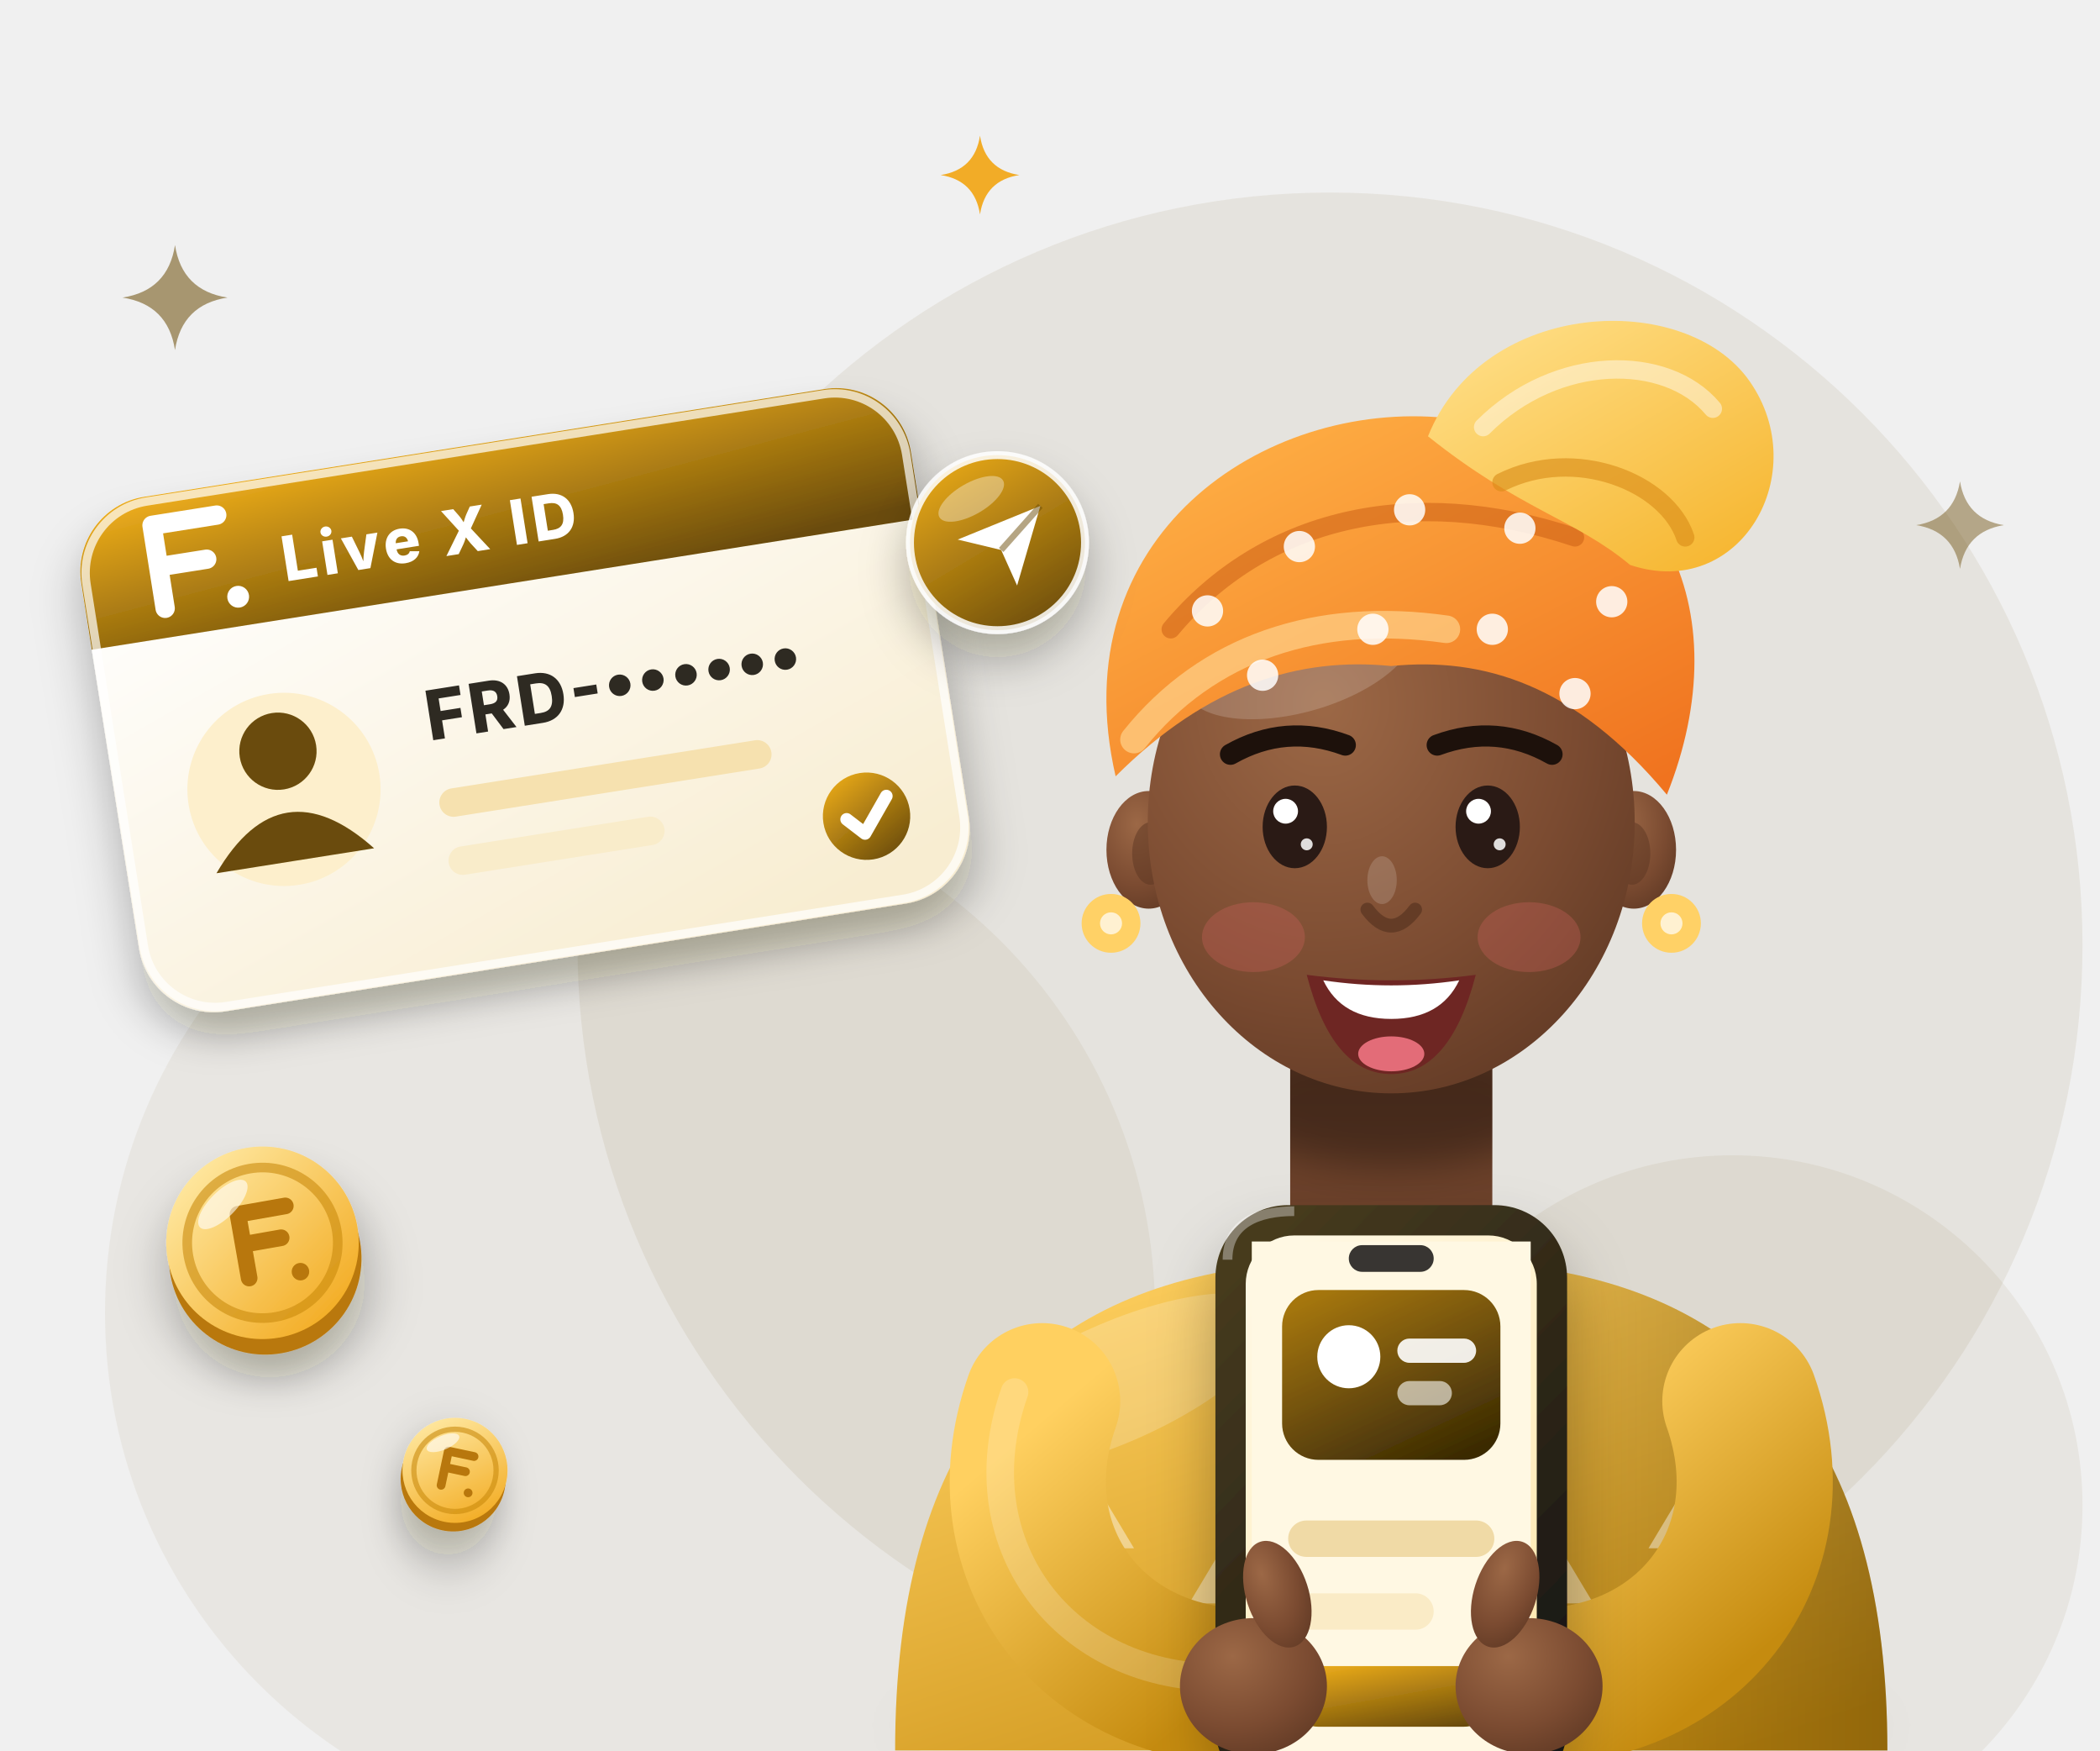
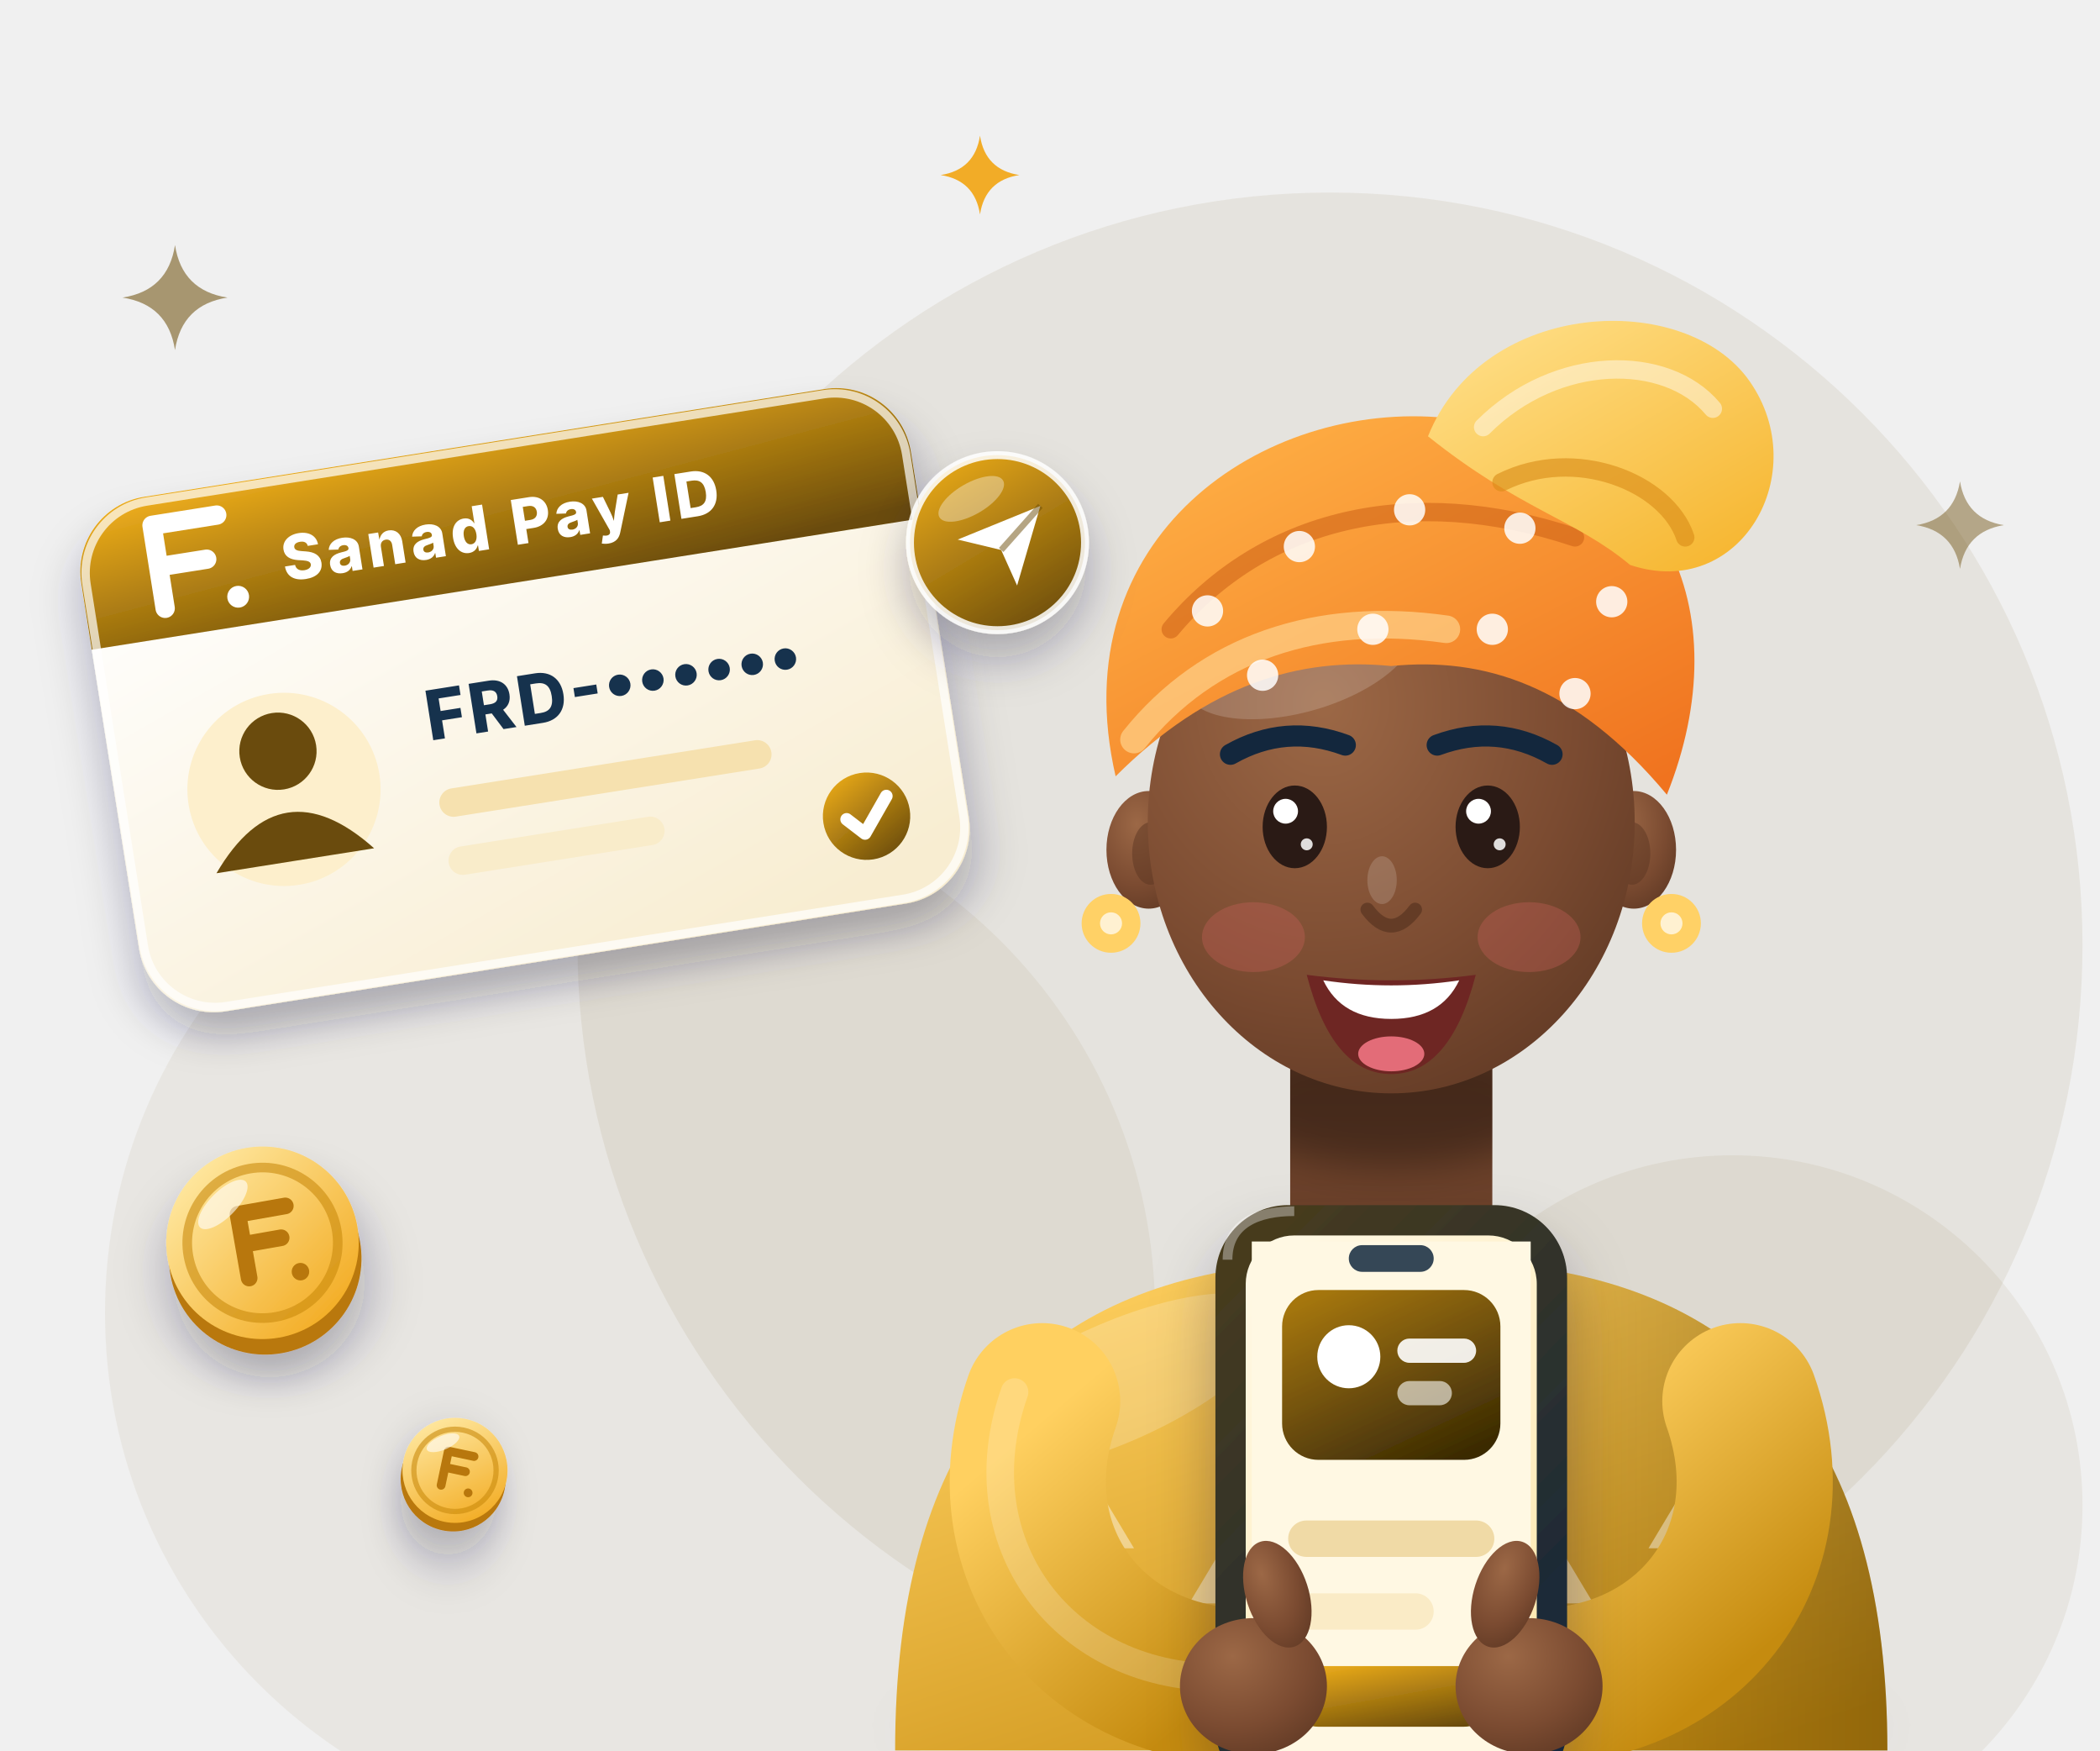
<svg xmlns="http://www.w3.org/2000/svg" viewBox="0 0 240 200">
  <defs>
    <filter id="blur2" x="-30%" y="-30%" width="160%" height="160%">
      <feGaussianBlur stdDeviation="2" />
    </filter>
    <filter id="blur3" x="-30%" y="-60%" width="160%" height="220%">
      <feGaussianBlur stdDeviation="3" />
    </filter>
    <filter id="blur6" x="-50%" y="-50%" width="200%" height="200%">
      <feGaussianBlur stdDeviation="6" />
    </filter>
    <filter id="drop" x="-30%" y="-30%" width="170%" height="180%">
-       <feDropShadow dx="0" dy="3" stdDeviation="2.6" flood-color="#171613" flood-opacity=".3" />
+       <feDropShadow dx="0" dy="3" stdDeviation="2.6" flood-color="#14273e" flood-opacity=".3" />
    </filter>
    <linearGradient id="g-coin" x1="0.15" y1="0.05" x2="0.85" y2="1">
      <stop offset="0" stop-color="#FFE9A3" />
      <stop offset="1" stop-color="#F2A91D" />
    </linearGradient>
    <linearGradient id="g-coin2" x1="0.1" y1="0" x2="0.9" y2="1">
      <stop offset="0" stop-color="#FFD566" />
      <stop offset="1" stop-color="#D98A0B" />
    </linearGradient>
    <linearGradient id="g-teal" x1="0.2" y1="0" x2="0.8" y2="1">
      <stop offset="0" stop-color="#e8a91b" />
      <stop offset="1" stop-color="#6b4c08" />
    </linearGradient>
    <linearGradient id="g-deep" x1="0.2" y1="0" x2="0.8" y2="1">
      <stop offset="0" stop-color="#86600a" />
      <stop offset="1" stop-color="#312e28" />
    </linearGradient>
    <linearGradient id="g-white" x1="0.2" y1="0" x2="0.8" y2="1">
      <stop offset="0" stop-color="#FFFFFF" />
      <stop offset="1" stop-color="#f8edd1" />
    </linearGradient>
    <linearGradient id="g-phone" x1="0.2" y1="0" x2="0.8" y2="1">
      <stop offset="0" stop-color="#473b1e" />
-       <stop offset="1" stop-color="#161412" />
+       <stop offset="1" stop-color="#13273d" />
    </linearGradient>
    <linearGradient id="g-screen" x1="0.2" y1="0" x2="0.8" y2="1">
      <stop offset="0" stop-color="#fff8e3" />
      <stop offset="1" stop-color="#ffe8ad" />
    </linearGradient>
    <linearGradient id="g-screen-d" x1="0.2" y1="0" x2="0.8" y2="1">
      <stop offset="0" stop-color="#a5760d" />
      <stop offset="1" stop-color="#3a2a05" />
    </linearGradient>
    <linearGradient id="g-shield" x1="0.2" y1="0" x2="0.8" y2="1">
      <stop offset="0" stop-color="#fcbc2c" />
      <stop offset="1" stop-color="#6b4c08" />
    </linearGradient>
    <linearGradient id="g-card" x1="0.1" y1="0" x2="0.9" y2="1">
      <stop offset="0" stop-color="#bc850e" />
-       <stop offset="1" stop-color="#2c2924" />
+       <stop offset="1" stop-color="#19324e" />
    </linearGradient>
    <linearGradient id="g-gold" x1="0.2" y1="0" x2="0.8" y2="1">
      <stop offset="0" stop-color="#FFE9A3" />
      <stop offset="1" stop-color="#E8A317" />
    </linearGradient>
    <linearGradient id="g-ice" x1="0" y1="0" x2="1" y2="1">
      <stop offset="0" stop-color="#C9EEFF" />
      <stop offset="1" stop-color="#4FB0EA" />
    </linearGradient>
    <radialGradient id="aw-sk" cx="0.36" cy="0.28" r="0.9">
      <stop offset="0" stop-color="#9C6846" />
      <stop offset="0.58" stop-color="#7B4B31" />
      <stop offset="1" stop-color="#5B3622" />
    </radialGradient>
    <linearGradient id="aw-nk" x1="0" y1="0" x2="0" y2="1">
      <stop offset="0" stop-color="#5B3622" />
      <stop offset="1" stop-color="#7B4B31" />
    </linearGradient>
    <linearGradient id="aw-tp" x1="0.15" y1="0" x2="0.85" y2="1">
      <stop offset="0" stop-color="#ffd060" />
      <stop offset="1" stop-color="#c58b0f" />
    </linearGradient>
    <linearGradient id="aw-sh" x1="0" y1="0" x2="1" y2="0">
      <stop offset="0" stop-color="#000" stop-opacity="0" />
      <stop offset=".55" stop-color="#000" stop-opacity="0" />
      <stop offset="1" stop-color="#000" stop-opacity="0.26" />
    </linearGradient>
    <clipPath id="aw-nc">
      <path d="M49 70 L49 96 C49 103 54 107 60 107 C66 107 71 103 71 96 L71 70 Z" />
    </clipPath>
    <clipPath id="aw-tc">
      <path d="M6 150 C6 117 20 101 44 97.5 L76 97.5 C100 101 114 117 114 150 Z" />
    </clipPath>
    <linearGradient id="aw-wr" x1="0.1" y1="0" x2="0.9" y2="1">
      <stop offset="0" stop-color="#FFB347" />
      <stop offset="1" stop-color="#F0731F" />
    </linearGradient>
    <linearGradient id="aw-wy" x1="0.1" y1="0" x2="0.9" y2="1">
      <stop offset="0" stop-color="#FFE08A" />
      <stop offset="1" stop-color="#F6B52E" />
    </linearGradient>
  </defs>
  <circle cx="152" cy="108" r="86" fill="#6b4c08" opacity="0.08" />
  <circle cx="72" cy="150" r="60" fill="#6b4c08" opacity="0.06" />
  <circle cx="198" cy="172" r="40" fill="#6b4c08" opacity="0.07" />
  <path transform="translate(20 34)" d="M0 -6 Q0.8 -0.8 6 0 Q0.8 0.8 0 6 Q-0.8 0.8 -6 0 Q-0.8 -0.8 0 -6Z" fill="#6b4c08" opacity="0.55" />
  <path transform="translate(112 20)" d="M0 -4.5 Q0.6 -0.6 4.5 0 Q0.6 0.6 0 4.5 Q-0.6 0.6 -4.5 0 Q-0.6 -0.6 0 -4.5Z" fill="#F2A91D" opacity="0.95" />
  <path transform="translate(224 60)" d="M0 -5 Q0.7 -0.7 5 0 Q0.7 0.7 0 5 Q-0.7 0.7 -5 0 Q-0.7 -0.7 0 -5Z" fill="#6b4c08" opacity="0.45" />
  <g transform="translate(96 42.5) scale(1.05)">
-     <ellipse cx="60" cy="149" rx="52" ry="5" fill="#11100e" opacity=".18" filter="url(#blur3)" />
+     <ellipse cx="60" cy="149" rx="52" ry="5" fill="#12253a" opacity=".18" filter="url(#blur3)" />
    <path d="M6 150 C6 117 20 101 44 97.5 L76 97.5 C100 101 114 117 114 150 Z" fill="url(#aw-tp)" />
    <path d="M6 150 C6 117 20 101 44 97.5 L76 97.5 C100 101 114 117 114 150 Z" fill="url(#aw-sh)" />
    <ellipse cx="30" cy="110" rx="19" ry="6.5" fill="#fff" opacity=".2" transform="rotate(-24 30 110)" />
    <path d="M20 128 l6 -10 l6 10 z M38 134 l6 -10 l6 10 z M70 134 l6 -10 l6 10 z M88 128 l6 -10 l6 10 z M54 144 l6 -9 l6 9z" fill="#fff" opacity=".42" />
    <path d="M42 98 C48 110 72 110 78 98 L72 96.5 C68 103 52 103 48 96.5Z" fill="#86600a" opacity=".85" />
    <path d="M49 70 L49 96 C49 103 54 107 60 107 C66 107 71 103 71 96 L71 70 Z" fill="url(#aw-nk)" />
    <g clip-path="url(#aw-nc)">
      <ellipse cx="60" cy="79.5" rx="17" ry="7" fill="#000" opacity=".3" filter="url(#blur2)" />
    </g>
    <ellipse cx="33.6" cy="52" rx="4.6" ry="6.4" fill="url(#aw-sk)" />
    <ellipse cx="86.4" cy="52" rx="4.6" ry="6.4" fill="url(#aw-sk)" />
    <ellipse cx="33.8" cy="52.4" rx="2" ry="3.4" fill="#5B3622" opacity=".5" />
    <ellipse cx="86.2" cy="52.4" rx="2" ry="3.4" fill="#5B3622" opacity=".5" />
    <ellipse cx="60" cy="49" rx="26.5" ry="29.5" fill="url(#aw-sk)" />
    <ellipse cx="50" cy="31" rx="13" ry="6" fill="#fff" opacity=".17" transform="rotate(-16 50 31)" />
    <circle cx="29.5" cy="60" r="3.2" fill="#FFD166" />
    <circle cx="29.5" cy="60" r="1.2" fill="#fff" opacity=".7" />
    <circle cx="90.5" cy="60" r="3.2" fill="#FFD166" />
    <circle cx="90.5" cy="60" r="1.2" fill="#fff" opacity=".7" />
    <path d="M30 44 C24 18 46 3 66 5 C90 7 98 26 90 46 C80 34 70 31 60 32 C50 31 40 34 30 44Z" fill="url(#aw-wr)" />
    <path d="M32 40 C40 30 52 26 66 28" fill="none" stroke="#FFD28A" stroke-width="3" stroke-linecap="round" opacity=".7" />
    <path d="M36 28 C46 16 62 12 80 18" fill="none" stroke="#C85A12" stroke-width="2" stroke-linecap="round" opacity=".5" />
    <path d="M64 7 C70 -8 92 -9 99 1 C106 11 98 25 86 21 C80 16 74 15 64 7Z" fill="url(#aw-wy)" />
    <path d="M70 6 C78 -2 90 -2 95 4" fill="none" stroke="#fff" stroke-width="2" stroke-linecap="round" opacity=".45" />
    <path d="M72 12 C80 8 90 12 92 18" fill="none" stroke="#D98B15" stroke-width="2" stroke-linecap="round" opacity=".6" />
    <circle cx="40" cy="26" r="1.7" fill="#fff" opacity=".85" />
    <circle cx="50" cy="19" r="1.7" fill="#fff" opacity=".85" />
    <circle cx="62" cy="15" r="1.7" fill="#fff" opacity=".85" />
    <circle cx="74" cy="17" r="1.7" fill="#fff" opacity=".85" />
    <circle cx="84" cy="25" r="1.7" fill="#fff" opacity=".85" />
    <circle cx="46" cy="33" r="1.7" fill="#fff" opacity=".85" />
    <circle cx="58" cy="28" r="1.7" fill="#fff" opacity=".85" />
    <circle cx="71" cy="28" r="1.7" fill="#fff" opacity=".85" />
    <circle cx="80" cy="35" r="1.7" fill="#fff" opacity=".85" />
    <g>
      <ellipse cx="45" cy="61.5" rx="5.6" ry="3.8" fill="#C9625A" opacity=".34" />
      <ellipse cx="75" cy="61.5" rx="5.6" ry="3.8" fill="#C9625A" opacity=".34" />
-       <path d="M42.5 41.6 Q48.5 38.2 55 40.6" fill="none" stroke="#1D110B" stroke-width="2.3" stroke-linecap="round" />
-       <path d="M65 40.6 Q71.5 38.2 77.5 41.6" fill="none" stroke="#1D110B" stroke-width="2.3" stroke-linecap="round" />
+       <path d="M42.5 41.6 Q48.5 38.2 55 40.6" fill="none" stroke="#13273d" stroke-width="2.3" stroke-linecap="round" />
+       <path d="M65 40.6 Q71.5 38.2 77.5 41.6" fill="none" stroke="#13273d" stroke-width="2.3" stroke-linecap="round" />
      <g>
        <ellipse cx="49.5" cy="49.5" rx="3.5" ry="4.5" fill="#2A1A15" />
        <ellipse cx="70.5" cy="49.5" rx="3.5" ry="4.5" fill="#2A1A15" />
        <circle cx="48.5" cy="47.8" r="1.35" fill="#fff" />
        <circle cx="69.5" cy="47.8" r="1.35" fill="#fff" />
        <circle cx="50.8" cy="51.4" r=".65" fill="#fff" opacity=".85" />
        <circle cx="71.8" cy="51.4" r=".65" fill="#fff" opacity=".85" />
      </g>
      <path d="M57.4 58.5 Q60 62 62.6 58.5" fill="none" stroke="#5B3622" stroke-width="1.5" stroke-linecap="round" opacity=".75" />
      <ellipse cx="59" cy="55.3" rx="1.6" ry="2.6" fill="#fff" opacity=".16" />
      <path d="M50.8 65.6 Q60 66.8 69.2 65.6 Q66.4 76.4 60 76.4 Q53.6 76.4 50.8 65.6Z" fill="#6E2623" />
      <path d="M52.6 66.2 Q60 67.3 67.4 66.2 Q65.4 70.4 60 70.4 Q54.6 70.4 52.6 66.2Z" fill="#fff" />
      <ellipse cx="60" cy="74.2" rx="3.6" ry="1.9" fill="#E36C78" />
    </g>
  </g>
  <g transform="translate(96 42.5) scale(1.05)">
    <path d="M22 112 C16 129 28 144 46 143" fill="none" stroke="url(#aw-tp)" stroke-width="17" stroke-linecap="round" />
    <path d="M98 112 C104 129 92 144 74 143" fill="none" stroke="url(#aw-tp)" stroke-width="17" stroke-linecap="round" />
    <path d="M22 112 C16 129 28 144 46 143" fill="none" stroke="#fff" stroke-width="3" stroke-linecap="round" opacity=".18" transform="translate(-3 -1)" />
    <g transform="translate(60 123) scale(1.32)">
      <g transform="rotate(0)" filter="url(#drop)">
        <rect x="-14.5" y="-24.5" width="29" height="49" rx="6" fill="url(#g-phone)" />
        <rect x="-12" y="-22" width="24" height="44" rx="4" fill="url(#g-screen)" />
        <g transform="translate(-11.5 -21.5)" clip-path="inset(0 round 3.6px)">
          <rect width="23" height="43" fill="#fff8e3" />
          <rect x="2.5" y="4" width="18" height="14" rx="3" fill="url(#g-screen-d)" />
          <circle cx="8" cy="9.5" r="2.6" fill="#fff" />
          <rect x="12" y="8" width="6.5" height="2" rx="1" fill="#fff" opacity=".9" />
          <rect x="12" y="11.5" width="4.5" height="2" rx="1" fill="#fff" opacity=".6" />
          <rect x="3" y="23" width="17" height="3" rx="1.5" fill="#f0daa6" />
          <rect x="3" y="29" width="12" height="3" rx="1.5" fill="#faebc6" />
          <rect x="3" y="35" width="17" height="5" rx="2.5" fill="url(#g-teal)" />
        </g>
-         <rect x="-3.5" y="-21.2" width="7" height="2.2" rx="1.1" fill="#161412" opacity=".85" />
+         <rect x="-3.5" y="-21.2" width="7" height="2.2" rx="1.1" fill="#13273d" opacity=".85" />
        <path d="M-13.5 -20 C-13.5 -23 -11 -24 -8 -24" fill="none" stroke="#fff" stroke-width=".8" opacity=".35" />
      </g>
    </g>
    <ellipse cx="45" cy="143" rx="8" ry="7.4" fill="url(#aw-sk)" />
    <ellipse cx="75" cy="143" rx="8" ry="7.4" fill="url(#aw-sk)" />
    <ellipse cx="47.6" cy="133" rx="3.4" ry="6" fill="url(#aw-sk)" transform="rotate(-18 47.6 133)" />
    <ellipse cx="72.4" cy="133" rx="3.4" ry="6" fill="url(#aw-sk)" transform="rotate(18 72.4 133)" />
  </g>
  <g transform="translate(60 80) scale(.96)">
    <g transform="rotate(-9)" filter="url(#drop)">
      <rect x="-50" y="-31" width="100" height="62" rx="9" fill="url(#g-white)" />
      <path d="M-50 -22 a9 9 0 0 1 9 -9 H41 a9 9 0 0 1 9 9 V-14 H-50Z" fill="url(#g-teal)" />
      <g transform="translate(-37 -22.5)">
        <path d="M-3.6 5 V-5 H4.2 M-3.6 0 H2.2" fill="none" stroke="#fff" stroke-width="2.3" stroke-linecap="round" stroke-linejoin="round" />
        <circle cx="5.2" cy="5" r="1.3" fill="#fff" />
      </g>
-       <text x="-26" y="-18.4" font-family="Inter,Segoe UI,Arial,sans-serif" font-size="7.4" font-weight="800" fill="#fff" letter-spacing=".5">Live X ID</text>
+       <text x="-26" y="-18.4" font-family="Inter,Segoe UI,Arial,sans-serif" font-size="7.4" font-weight="800" fill="#fff" letter-spacing=".5">Sanad Pay ID</text>
      <circle cx="-30" cy="6" r="11.5" fill="#fdefcc" />
      <circle cx="-30" cy="1.4" r="4.6" fill="#6b4c08" />
      <path d="M-39.5 14.6 Q-30 3 -20.5 14.6Z" fill="#6b4c08" />
-       <text x="-12" y="3" font-family="Inter,Segoe UI,Arial,sans-serif" font-size="8.2" font-weight="800" fill="#2d2a24" letter-spacing=".4">FRD-••••••</text>
+       <text x="-12" y="3" font-family="Inter,Segoe UI,Arial,sans-serif" font-size="8.2" font-weight="800" fill="#19324e" letter-spacing=".4">FRD-••••••</text>
      <rect x="-12" y="9" width="40" height="3.4" rx="1.7" fill="#f6e1af" />
      <rect x="-12" y="16" width="26" height="3.4" rx="1.7" fill="#f9ecca" />
      <circle cx="38" cy="20" r="5.2" fill="url(#g-teal)" />
      <path d="M35.6 20 L37.5 22 L40.7 18" fill="none" stroke="#fff" stroke-width="1.5" stroke-linecap="round" stroke-linejoin="round" />
      <rect x="-49.4" y="-30.4" width="98.8" height="60.8" rx="8.6" fill="none" stroke="#fff" stroke-opacity=".7" />
    </g>
  </g>
  <g transform="translate(30 142) rotate(-10)" filter="url(#drop)">
    <circle cy="1.8" r="11" fill="#B9780A" />
    <circle r="11" fill="url(#g-coin)" />
    <circle r="8.6" fill="none" stroke="#C98A0E" stroke-width="1.1" opacity=".6" />
    <path d="M-2.2 3.7 V-3.7 H3.3 M-2.2 -0.2 H2.2" fill="none" stroke="#B87708" stroke-width="1.9" stroke-linecap="round" stroke-linejoin="round" />
    <circle cx="3.7" cy="4" r="1" fill="#B87708" />
    <ellipse cx="-3.7" cy="-5.1" rx="3.7" ry="1.5" fill="#fff" opacity=".6" transform="rotate(-35 -3.7 -5.1)" />
  </g>
  <g transform="translate(52 168) rotate(12)" filter="url(#drop)">
    <circle cy="1" r="6" fill="#B9780A" />
    <circle r="6" fill="url(#g-coin)" />
    <circle r="4.7" fill="none" stroke="#C98A0E" stroke-width="0.6" opacity=".6" />
    <path d="M-1.2 2 V-2 H1.8 M-1.2 -0.1 H1.2" fill="none" stroke="#B87708" stroke-width="1" stroke-linecap="round" stroke-linejoin="round" />
    <circle cx="2" cy="2.2" r="0.5" fill="#B87708" />
    <ellipse cx="-2" cy="-2.8" rx="2" ry="0.8" fill="#fff" opacity=".6" transform="rotate(-35 -2 -2.8)" />
  </g>
  <g transform="translate(114 62)" filter="url(#drop)">
    <circle r="10" fill="url(#g-teal)" />
    <circle r="10" fill="none" stroke="#fff" stroke-width="0.9" opacity=".85" />
    <path transform="scale(0.7)" d="M-6.5 -0.5 L7 -6 L3.2 7 L0.6 1.2Z" fill="#fff" />
    <path transform="scale(0.7)" d="M0.6 1.2 L7 -6" stroke="#6b4c08" stroke-width="1" opacity=".5" />
    <ellipse cx="-3" cy="-5" rx="4.2" ry="1.8" fill="#fff" opacity=".35" transform="rotate(-30 -3 -5)" />
  </g>
</svg>
